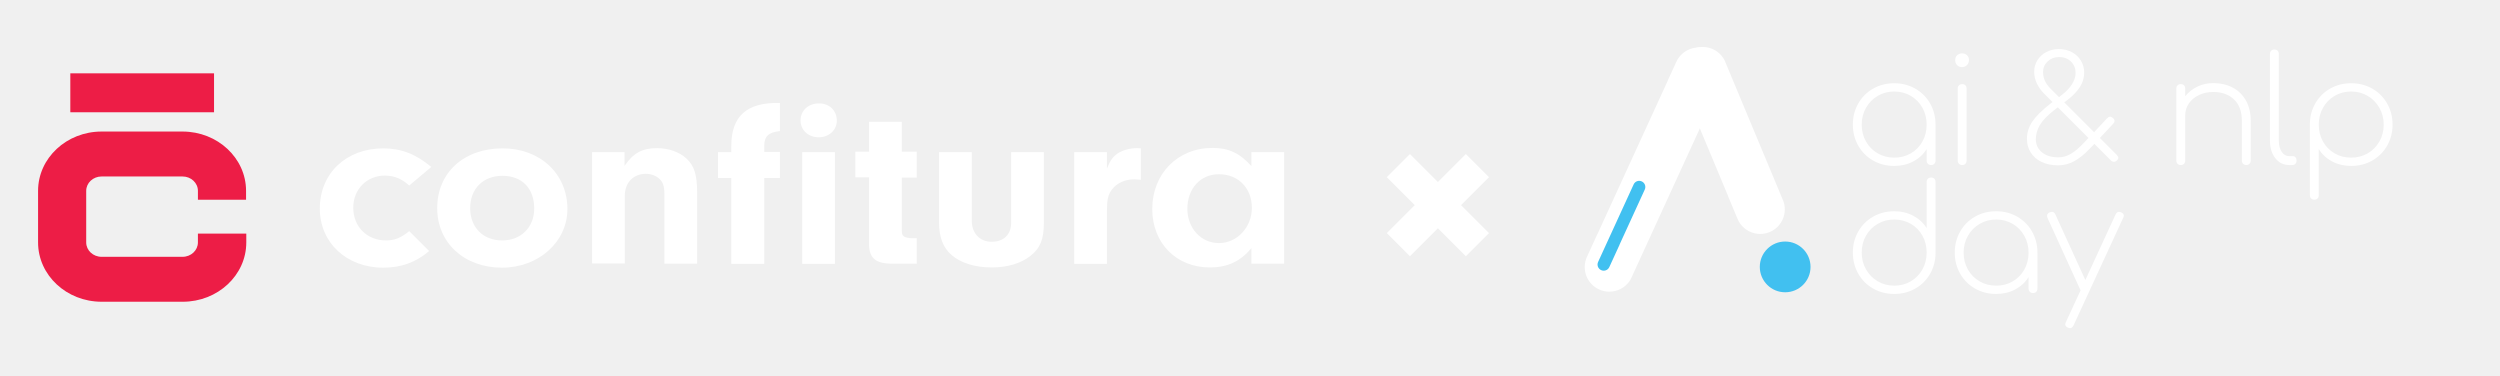
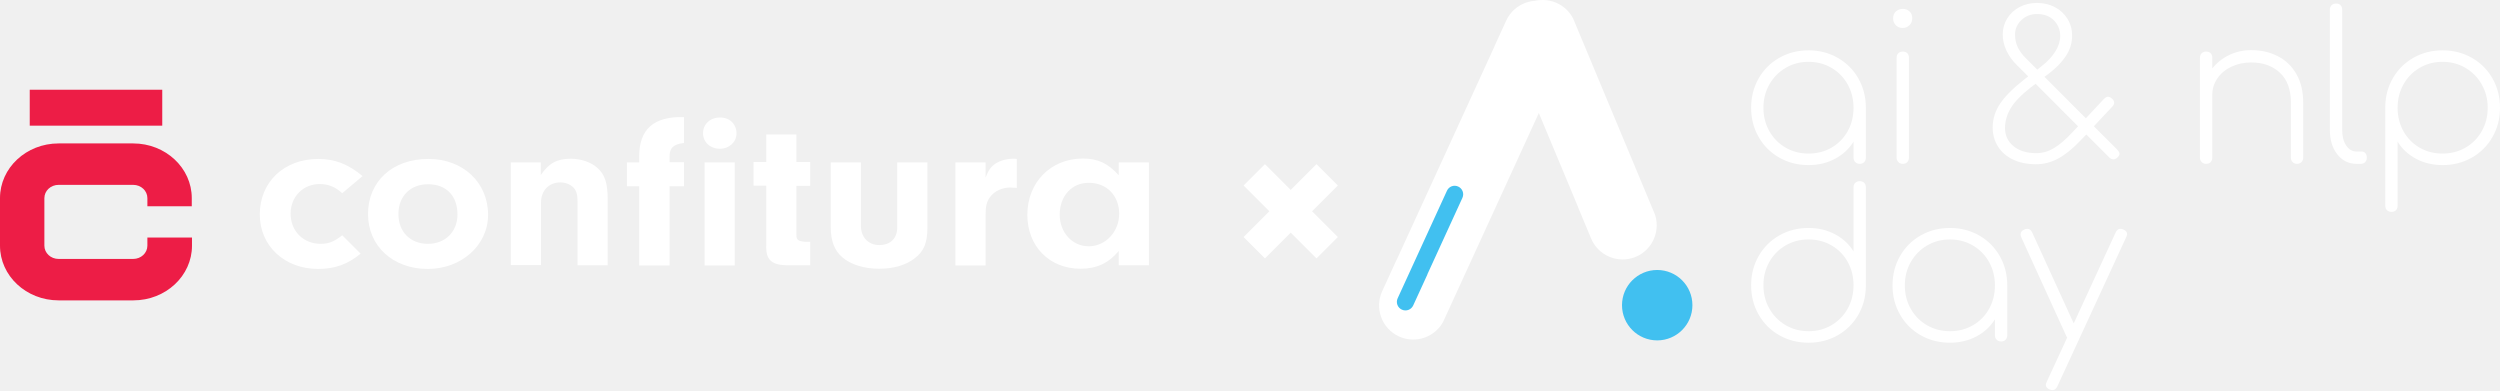
- <svg xmlns="http://www.w3.org/2000/svg" width="336.678" height="50.511" viewBox="0 0 336.678 50.511" version="1.1" id="svg10">
+ <svg xmlns="http://www.w3.org/2000/svg" width="365.141" height="56.979" viewBox="0 0 365.141 56.979" version="1.1" id="svg10">
  <defs id="defs10">
    <clipPath id="f466495bb5">
      <path d="m 208.887,213.273 h 43.469 v 43.473 h -43.469 z m 0,0" id="path1-0" />
    </clipPath>
    <clipPath id="cdb521d532">
      <path d="m 230.621,213.273 c -12.004,0 -21.734,9.734 -21.734,21.734 0,12.004 9.73,21.738 21.734,21.738 12.004,0 21.734,-9.734 21.734,-21.738 0,-12 -9.73,-21.734 -21.734,-21.734 z m 0,0" id="path2-2" />
    </clipPath>
    <clipPath id="c380bb68b8">
      <path d="M 58,47 H 178 V 257 H 58 Z m 0,0" id="path3-4" />
    </clipPath>
    <clipPath id="e1ebe95d46">
      <path d="M 52.043,245.539 146.219,40.051 184.629,57.652 90.449,263.141 Z m 0,0" id="path4-8" />
    </clipPath>
    <clipPath id="28e8ebd525">
      <path d="m 137.398,59.297 -7.32,15.973 0.055,0.023 L 69.652,207.25 l -0.051,-0.023 -8.781,19.156 c -4.84,10.562 -0.188,23.094 10.379,27.934 10.562,4.844 23.09,0.188 27.934,-10.375 L 175.711,76.855 c 4.84,-10.562 0.242,-23.066 -10.324,-27.91 -10.562,-4.84 -23.145,-0.211 -27.988,10.352 z m 0,0" id="path5-3" />
    </clipPath>
    <clipPath id="ce99d7e8b4">
      <path d="m 69,161 h 42 v 78 H 69 Z m 0,0" id="path6-9" />
    </clipPath>
    <clipPath id="f3161180cd">
      <path d="m 68.031,235.504 34.863,-76.066 9.863,4.523 -34.863,76.066 z m 0,0" id="path7-0" />
    </clipPath>
    <clipPath id="5bbc11d258">
      <path d="m 100.82,164.328 -30.449,66.43 c -1.223,2.668 -0.066,5.781 2.602,7.004 2.668,1.223 5.781,0.066 7.004,-2.602 l 8.781,-19.156 -0.055,-0.023 21.641,-47.223 c 1.223,-2.668 0.07,-5.777 -2.598,-7 -2.668,-1.223 -5.73,-0.043 -6.926,2.57 z m 0,0" id="path8" />
    </clipPath>
    <clipPath id="84beeabae7">
      <path d="m 138,46 h 93 v 161 h -93 z m 0,0" id="path9" />
    </clipPath>
    <clipPath id="991c482b74">
      <path d="M 197.922,213.27 132.379,56.258 171.367,39.98 236.91,196.996 Z m 0,0" id="path10" />
    </clipPath>
    <clipPath id="6ee66fa23b">
      <path d="m 140.535,75.797 5.652,13.539 0.055,-0.023 35.5,85.047 -0.055,0.019 8.117,19.445 c 4.477,10.727 16.84,15.805 27.562,11.328 10.727,-4.477 15.805,-16.836 11.328,-27.562 L 179.426,59.562 C 174.949,48.84 162.641,43.734 151.918,48.211 141.191,52.691 136.059,65.074 140.535,75.797 Z m 0,0" id="path11" />
    </clipPath>
    <clipPath id="5f074551e8">
      <path d="m 170,115 h 40 v 79 h -40 z m 0,0" id="path12" />
    </clipPath>
    <clipPath id="941cfd5c89">
      <path d="M 201.398,194.719 169.168,117.5 l 10.012,-4.18 32.234,77.219 z m 0,0" id="path13" />
    </clipPath>
    <clipPath id="c3bb713bd1">
      <path d="M 171.352,122.344 199.5,189.777 c 1.133,2.711 4.203,3.973 6.91,2.84 2.707,-1.129 3.973,-4.199 2.84,-6.91 l -8.117,-19.445 -0.055,0.023 -20.008,-47.938 c -1.133,-2.707 -4.203,-3.969 -6.91,-2.84 -2.711,1.133 -3.918,4.18 -2.809,6.836 z m 0,0" id="path14" />
    </clipPath>
  </defs>
-   <g id="g51-7" transform="translate(2.634251,9.277686)">
+   <g id="g51-7" transform="translate(-2.492695,12.51137)">
    <path fill="#ffffff" fill-rule="nonzero" d="m 187.246,25.228 -3.116,-3.116 10.644,-10.644 3.116,3.116 z" id="path4-7-6" />
    <path fill="#ffffff" fill-rule="nonzero" d="m 184.13,14.584 3.116,-3.116 10.644,10.644 -3.116,3.116 z" id="path4-7-7-2" />
  </g>
-   <g fill="none" fill-rule="evenodd" id="g10" transform="translate(5.029947,9.666682)">
+   <g fill="none" fill-rule="evenodd" id="g10" transform="translate(-0.097,12.90037)">
    <path fill="#ffffff" d="m 52.763,24.144 c -1.852,1.55 -3.768,2.236 -6.196,2.236 -4.918,0 -8.527,-3.368 -8.527,-7.959 0,-4.74 3.545,-8.108 8.56,-8.108 2.395,0 4.375,0.775 6.451,2.504 l -2.97,2.504 c -0.959,-0.894 -2.013,-1.341 -3.29,-1.341 -2.428,0 -4.248,1.848 -4.248,4.322 0,2.563 1.852,4.411 4.408,4.411 1.15,0 1.98,-0.327 3.13,-1.251 z" id="path1" />
    <path fill="#ffffff" fill-rule="nonzero" d="m 71.384,18.48 c 0,4.412 -3.865,7.9 -8.815,7.9 -5.079,0 -8.72,-3.339 -8.72,-8.018 0,-4.77 3.578,-8.049 8.816,-8.049 5.046,0 8.719,3.428 8.719,8.168 m -13.095,-0.12 c 0,2.594 1.725,4.352 4.312,4.352 2.555,0 4.312,-1.788 4.312,-4.292 0,-2.712 -1.63,-4.411 -4.28,-4.411 -2.587,0 -4.344,1.728 -4.344,4.352" id="path2" />
    <path fill="#ffffff" d="m 79.081,10.82 v 1.848 c 1.182,-1.729 2.364,-2.384 4.376,-2.384 1.533,0 3.002,0.506 3.96,1.4 1.054,0.984 1.438,2.177 1.438,4.65 v 9.51 h -4.408 v -9.33 c 0,-0.835 -0.096,-1.342 -0.383,-1.76 -0.415,-0.625 -1.246,-1.013 -2.108,-1.013 -1.693,0 -2.843,1.193 -2.843,2.951 v 9.121 H 74.706 V 10.82 Z M 97.862,25.873 H 93.454 V 14.308 H 91.665 V 10.82 h 1.789 V 9.986 c 0,-4.024 2.108,-5.902 6.548,-5.783 v 3.785 c -1.534,0.15 -2.108,0.716 -2.108,1.968 v 0.834 h 2.108 v 3.518 h -2.108 v 11.565 z" id="path3" />
    <path fill="#ffffff" fill-rule="nonzero" d="m 107.667,6.588 c 0,1.251 -1.054,2.235 -2.427,2.235 -1.438,0 -2.46,-0.984 -2.46,-2.265 0,-1.342 1.054,-2.295 2.46,-2.295 1.405,-0.03 2.427,0.953 2.427,2.325 z m -0.256,19.285 h -4.407 V 10.82 h 4.407 z" id="path4" />
    <path fill="#ffffff" d="m 116.418,21.432 c 0,0.715 0.288,0.894 1.246,0.983 h 0.766 v 3.428 h -3.513 c -2.172,-0.06 -2.97,-0.864 -2.906,-2.861 v -8.764 h -1.853 v -3.457 h 1.853 V 6.737 h 4.407 v 4.024 h 2.012 v 3.487 h -2.012 z M 135.55,10.82 v 9.509 c 0,2.206 -0.48,3.428 -1.82,4.471 -1.278,1.013 -3.099,1.55 -5.207,1.55 -2.236,0 -4.152,-0.596 -5.398,-1.67 -1.15,-0.983 -1.692,-2.414 -1.692,-4.381 V 10.82 h 4.407 v 9.24 c 0,1.7 1.086,2.832 2.683,2.832 1.63,0 2.62,-0.983 2.62,-2.563 V 10.82 Z m 8.496,0 v 2.206 c 0.447,-1.103 0.766,-1.55 1.437,-2.027 0.703,-0.447 1.629,-0.715 2.619,-0.715 0.096,0 0.287,0 0.51,0.03 v 4.232 c -0.35,-0.03 -0.702,-0.06 -0.925,-0.06 -1.214,0 -2.332,0.507 -2.97,1.372 -0.512,0.685 -0.671,1.341 -0.671,2.772 v 7.243 h -4.408 V 10.82 Z" id="path5" />
    <path fill="#ffffff" fill-rule="nonzero" d="m 163.497,10.82 h 4.407 v 15.023 h -4.407 v -2.086 c -1.502,1.788 -3.226,2.593 -5.59,2.593 -4.535,0 -7.761,-3.279 -7.761,-7.87 0,-4.739 3.417,-8.226 8.113,-8.226 2.203,0 3.673,0.715 5.238,2.444 z m -8.624,7.631 c 0,2.623 1.852,4.62 4.248,4.62 2.46,0 4.44,-2.146 4.44,-4.74 0,-2.652 -1.821,-4.53 -4.408,-4.53 -2.491,-0.03 -4.28,1.908 -4.28,4.65 z" id="path6" />
    <path fill="#ed1d46" fill-rule="nonzero" d="m 28.138,21.79 v 1.192 c 0,4.411 -3.832,7.988 -8.56,7.988 H 8.657 c -4.727,0 -8.56,-3.577 -8.56,-7.988 v -6.945 c 0,-4.412 3.833,-7.989 8.56,-7.989 h 10.89 c 4.728,0 8.56,3.577 8.56,7.989 v 1.192 h -6.483 v -1.192 c 0,-1.074 -0.926,-1.938 -2.076,-1.938 H 8.656 c -1.15,0 -2.077,0.864 -2.077,1.938 v 6.945 c 0,1.073 0.927,1.937 2.077,1.937 h 10.89 c 1.15,0 2.077,-0.864 2.077,-1.937 v -1.193 h 6.515 z M 23.795,0.208 H 4.44 V 5.454 H 23.795 V 0.209 Z" id="path7" />
    <g fill="#ffffff" id="g9" />
  </g>
-   <g id="78117ec2b4" transform="matrix(0.1572031,0,0,0.1572031,204.1561,-0.9996495)">
+   <g id="78117ec2b4" transform="matrix(0.2365686,0,0,0.2365686,187.4885,-11.02121)">
    <g clip-rule="nonzero" clip-path="url(#f466495bb5)" id="g16">
      <g clip-rule="nonzero" clip-path="url(#cdb521d532)" id="g15">
        <path style="fill:#41c0f0;fill-opacity:1;fill-rule:nonzero;stroke:none" d="m 208.887,213.273 h 43.469 v 43.473 h -43.469 z m 0,0" id="path15" />
      </g>
    </g>
    <g clip-rule="nonzero" clip-path="url(#c380bb68b8)" id="g19">
      <g clip-rule="nonzero" clip-path="url(#e1ebe95d46)" id="g18">
        <g clip-rule="nonzero" clip-path="url(#28e8ebd525)" id="g17">
          <path style="fill:#ffffff;fill-opacity:1;fill-rule:nonzero;stroke:none" d="M 52.043,245.539 146.152,40.199 184.41,57.734 90.301,263.07 Z m 0,0" id="path16" />
        </g>
      </g>
    </g>
    <g clip-rule="nonzero" clip-path="url(#ce99d7e8b4)" id="g22">
      <g clip-rule="nonzero" clip-path="url(#f3161180cd)" id="g21">
        <g clip-rule="nonzero" clip-path="url(#5bbc11d258)" id="g20">
          <path style="fill:#41c0f0;fill-opacity:1;fill-rule:nonzero;stroke:none" d="M 52.043,245.539 146.152,40.199 184.41,57.734 90.301,263.07 Z m 0,0" id="path19" />
        </g>
      </g>
    </g>
    <g clip-rule="nonzero" clip-path="url(#84beeabae7)" id="g25">
      <g clip-rule="nonzero" clip-path="url(#991c482b74)" id="g24">
        <g clip-rule="nonzero" clip-path="url(#6ee66fa23b)" id="g23">
          <path style="fill:#ffffff;fill-opacity:1;fill-rule:nonzero;stroke:none" d="M 197.922,213.27 132.441,56.406 171.277,40.195 236.758,197.059 Z m 0,0" id="path22" />
        </g>
      </g>
    </g>
    <g clip-rule="nonzero" clip-path="url(#5f074551e8)" id="g28">
      <g clip-rule="nonzero" clip-path="url(#941cfd5c89)" id="g27">
        <g clip-rule="nonzero" clip-path="url(#c3bb713bd1)" id="g26">
          <path style="fill:#ffffff;fill-opacity:1;fill-rule:nonzero;stroke:none" d="M 197.922,213.27 132.441,56.406 171.277,40.195 236.758,197.059 Z m 0,0" id="path25" />
        </g>
      </g>
    </g>
    <g style="fill:#ffffff;fill-opacity:1" id="g30">
      <g transform="translate(280.9973,147.745)" id="g29">
        <path style="stroke:none" d="m 43.078,-70.078 c 6.594,0 12.594,1.543 18,4.625 5.406,3.086 9.648,7.328 12.734,12.734 3.082,5.406 4.625,11.449 4.625,18.125 v 30.797 c 0,1.094 -0.34,2 -1.016,2.719 C 76.742,-0.359 75.816,0 74.641,0 73.535,0 72.625,-0.359 71.906,-1.078 c -0.719,-0.719 -1.078,-1.625 -1.078,-2.719 V -13.688 c -2.781,4.48 -6.605,8.012 -11.469,10.594 -4.855,2.574 -10.281,3.859 -16.281,3.859 -6.668,0 -12.703,-1.539 -18.109,-4.625 C 19.562,-6.941 15.316,-11.188 12.234,-16.594 9.148,-22 7.609,-28 7.609,-34.594 c 0,-6.676 1.539,-12.719 4.625,-18.125 3.082,-5.406 7.328,-9.648 12.734,-12.734 5.406,-3.082 11.441,-4.625 18.109,-4.625 z m 0,63.734 c 5.238,0 9.969,-1.223 14.188,-3.672 4.227,-2.445 7.547,-5.82 9.953,-10.125 2.406,-4.312 3.609,-9.129 3.609,-14.453 0,-5.32 -1.203,-10.133 -3.609,-14.438 -2.406,-4.312 -5.727,-7.711 -9.953,-10.203 -4.219,-2.5 -8.949,-3.75 -14.188,-3.75 -5.23,0 -9.961,1.25 -14.188,3.75 -4.219,2.492 -7.559,5.891 -10.016,10.203 -2.449,4.305 -3.672,9.117 -3.672,14.438 0,5.324 1.223,10.141 3.672,14.453 2.457,4.305 5.797,7.68 10.016,10.125 4.227,2.449 8.957,3.672 14.188,3.672 z m 0,0" id="path28" />
      </g>
    </g>
    <g style="fill:#ffffff;fill-opacity:1" id="g32">
      <g transform="translate(364.4974,147.745)" id="g31">
        <path style="stroke:none" d="m 17.734,0 c -1.094,0 -2,-0.359 -2.719,-1.078 -0.719,-0.719 -1.078,-1.625 -1.078,-2.719 v -61.719 c 0,-1.176 0.359,-2.102 1.078,-2.781 0.719,-0.676 1.625,-1.016 2.719,-1.016 1.188,0 2.117,0.34 2.797,1.016 0.676,0.68 1.016,1.605 1.016,2.781 v 61.719 c 0,1.094 -0.34,2 -1.016,2.719 C 19.852,-0.359 18.922,0 17.734,0 Z m -0.125,-83.891 c -1.688,0 -3.086,-0.566 -4.188,-1.703 -1.094,-1.145 -1.641,-2.562 -1.641,-4.25 0,-1.852 0.594,-3.285 1.781,-4.297 1.188,-1.02 2.582,-1.531 4.188,-1.531 1.602,0 2.973,0.512 4.109,1.531 1.145,1.012 1.719,2.445 1.719,4.297 0,1.688 -0.574,3.105 -1.719,4.25 -1.137,1.137 -2.555,1.703 -4.25,1.703 z m 0,0" id="path30" />
      </g>
    </g>
    <g style="fill:#ffffff;fill-opacity:1" id="g34">
      <g transform="translate(397.4412,147.745)" id="g33">
        <path style="stroke:none" d="" id="path32" />
      </g>
    </g>
    <g style="fill:#ffffff;fill-opacity:1" id="g36">
      <g transform="translate(432.0322,147.745)" id="g35">
        <path style="stroke:none" d="m 82.375,-9 c 1.094,1.105 1.641,2.039 1.641,2.797 0,0.668 -0.383,1.383 -1.141,2.141 -0.844,0.855 -1.73,1.281 -2.656,1.281 -0.938,0 -1.828,-0.426 -2.672,-1.281 l -14.062,-14.062 -3.797,3.938 c -4.648,4.898 -9.148,8.527 -13.5,10.891 C 41.832,-0.93 37.25,0.25 32.438,0.25 27.031,0.25 22.301,-0.719 18.25,-2.656 c -4.055,-1.945 -7.156,-4.648 -9.312,-8.109 -2.156,-3.469 -3.234,-7.352 -3.234,-11.656 0,-5.238 1.52,-10.141 4.562,-14.703 3.039,-4.562 8.109,-9.629 15.203,-15.203 l 2.156,-1.656 -6.969,-6.969 C 17.945,-63.566 15.812,-66.52 14.25,-69.812 c -1.562,-3.301 -2.344,-6.641 -2.344,-10.016 0,-3.633 0.926,-6.953 2.781,-9.953 1.863,-3 4.398,-5.344 7.609,-7.031 3.219,-1.688 6.812,-2.531 10.781,-2.531 4.051,0 7.723,0.867 11.016,2.594 3.301,1.73 5.898,4.137 7.797,7.219 1.906,3.086 2.859,6.527 2.859,10.328 0,4.562 -1.293,8.789 -3.875,12.672 -2.574,3.887 -6.227,7.605 -10.953,11.156 l -2.281,1.641 L 63.234,-28.125 74.25,-39.922 c 1.02,-1.008 1.91,-1.516 2.672,-1.516 0.758,0 1.562,0.383 2.406,1.141 0.926,0.762 1.391,1.605 1.391,2.531 0,0.844 -0.422,1.688 -1.266,2.531 L 68.172,-23.188 Z m -49.172,-49.156 3.031,-2.422 c 3.383,-2.613 6.086,-5.523 8.109,-8.734 2.031,-3.207 3.047,-6.422 3.047,-9.641 0,-3.789 -1.293,-6.992 -3.875,-9.609 -2.574,-2.625 -6.055,-3.938 -10.438,-3.938 -3.805,0 -7.016,1.246 -9.641,3.734 -2.617,2.492 -3.922,5.469 -3.922,8.938 0,2.867 0.547,5.461 1.641,7.781 1.102,2.324 2.754,4.586 4.953,6.781 z m 25.219,34.969 -26.234,-26.234 -3.047,2.281 c -6,4.73 -10.141,9.059 -12.422,12.984 -2.273,3.93 -3.406,7.965 -3.406,12.109 0,4.48 1.727,8.18 5.188,11.094 3.469,2.906 8.195,4.359 14.188,4.359 3.719,0 7.285,-1.008 10.703,-3.031 3.426,-2.031 7.125,-5.16 11.094,-9.391 z m 0,0" id="path34" />
      </g>
    </g>
    <g style="fill:#ffffff;fill-opacity:1" id="g38">
      <g transform="translate(519.7137,147.745)" id="g37">
        <path style="stroke:none" d="" id="path36" />
      </g>
    </g>
    <g style="fill:#ffffff;fill-opacity:1" id="g40">
      <g transform="translate(554.3047,147.745)" id="g39">
        <path style="stroke:none" d="m 43.078,-70.203 c 6.164,0 11.676,1.273 16.531,3.812 4.863,2.531 8.664,6.227 11.406,11.078 2.75,4.855 4.125,10.664 4.125,17.422 v 34.094 c 0,1.094 -0.359,2 -1.078,2.719 C 73.344,-0.359 72.438,0 71.344,0 c -1.094,0 -2,-0.359 -2.719,-1.078 -0.719,-0.719 -1.078,-1.625 -1.078,-2.719 v -34.094 c 0,-8.02 -2.262,-14.141 -6.781,-18.359 -4.523,-4.227 -10.418,-6.344 -17.688,-6.344 -4.469,0 -8.543,0.867 -12.219,2.594 -3.68,1.73 -6.574,4.137 -8.688,7.219 -2.105,3.086 -3.156,6.484 -3.156,10.203 v 38.781 c 0,1.094 -0.34,2 -1.016,2.719 C 17.32,-0.359 16.391,0 15.203,0 c -1.094,0 -2,-0.359 -2.719,-1.078 -0.719,-0.719 -1.078,-1.625 -1.078,-2.719 v -61.719 c 0,-1.176 0.359,-2.102 1.078,-2.781 0.719,-0.676 1.625,-1.016 2.719,-1.016 1.188,0 2.117,0.34 2.797,1.016 0.676,0.68 1.016,1.605 1.016,2.781 v 6.594 c 2.863,-3.551 6.363,-6.316 10.5,-8.297 4.145,-1.988 8.664,-2.984 13.562,-2.984 z m 0,0" id="path38" />
      </g>
    </g>
    <g style="fill:#ffffff;fill-opacity:1" id="g42">
      <g transform="translate(637.0445,147.745)" id="g41">
        <path style="stroke:none" d="M 25.344,0 C 20.531,0 16.582,-1.941 13.5,-5.828 10.414,-9.711 8.875,-14.738 8.875,-20.906 v -74.266 c 0,-1.176 0.359,-2.102 1.078,-2.781 0.719,-0.676 1.625,-1.016 2.719,-1.016 1.188,0 2.113,0.34 2.781,1.016 0.676,0.68 1.016,1.605 1.016,2.781 v 74.266 c 0,3.887 0.82,7.074 2.469,9.562 1.656,2.492 3.789,3.734 6.406,3.734 h 3.172 c 0.926,0 1.688,0.34 2.281,1.016 0.594,0.68 0.891,1.609 0.891,2.797 0,1.094 -0.34,2 -1.016,2.719 C 29.992,-0.359 29.062,0 27.875,0 Z m 0,0" id="path40" />
      </g>
    </g>
    <g style="fill:#ffffff;fill-opacity:1" id="g44">
      <g transform="translate(668.7212,147.745)" id="g43">
        <path style="stroke:none" d="m 46.766,-70.078 c 6.664,0 12.703,1.543 18.109,4.625 5.406,3.086 9.648,7.328 12.734,12.734 3.082,5.406 4.625,11.449 4.625,18.125 0,6.594 -1.543,12.594 -4.625,18 -3.086,5.406 -7.328,9.652 -12.734,12.734 -5.406,3.086 -11.445,4.625 -18.109,4.625 -6,0 -11.434,-1.285 -16.297,-3.859 -4.855,-2.582 -8.672,-6.113 -11.453,-10.594 v 39.531 c 0,1.188 -0.34,2.117 -1.016,2.797 -0.68,0.676 -1.609,1.016 -2.797,1.016 -1.094,0 -2,-0.34 -2.719,-1.016 C 11.766,27.961 11.406,27.031 11.406,25.844 v -61.203 c 0.082,-6.5 1.688,-12.41 4.812,-17.734 3.125,-5.32 7.367,-9.484 12.734,-12.484 5.363,-3 11.301,-4.5 17.812,-4.5 z m 0,63.734 c 5.227,0 9.953,-1.223 14.172,-3.672 4.227,-2.445 7.566,-5.82 10.016,-10.125 2.457,-4.312 3.688,-9.129 3.688,-14.453 0,-5.32 -1.23,-10.133 -3.688,-14.438 -2.449,-4.312 -5.789,-7.711 -10.016,-10.203 -4.219,-2.5 -8.945,-3.75 -14.172,-3.75 -5.242,0 -9.977,1.25 -14.203,3.75 -4.219,2.492 -7.531,5.891 -9.938,10.203 -2.406,4.305 -3.609,9.117 -3.609,14.438 0,5.324 1.203,10.141 3.609,14.453 2.406,4.305 5.719,7.68 9.938,10.125 4.227,2.449 8.961,3.672 14.203,3.672 z m 0,0" id="path42" />
      </g>
    </g>
    <g style="fill:#ffffff;fill-opacity:1" id="g46">
      <g transform="translate(280.9973,257.4116)" id="g45">
        <path style="stroke:none" d="m 74.641,-98.969 c 1.176,0 2.102,0.34 2.781,1.016 0.676,0.68 1.016,1.605 1.016,2.781 v 61.219 c -0.086,6.5 -1.688,12.414 -4.812,17.734 -3.125,5.324 -7.371,9.484 -12.734,12.484 -5.367,3 -11.305,4.5 -17.812,4.5 -6.668,0 -12.703,-1.539 -18.109,-4.625 -5.406,-3.082 -9.652,-7.328 -12.734,-12.734 -3.086,-5.406 -4.625,-11.445 -4.625,-18.125 0,-6.594 1.539,-12.594 4.625,-18 3.082,-5.406 7.328,-9.648 12.734,-12.734 5.406,-3.082 11.441,-4.625 18.109,-4.625 6,0 11.426,1.293 16.281,3.875 4.863,2.574 8.688,6.102 11.469,10.578 v -39.547 c 0,-1.176 0.359,-2.102 1.078,-2.781 0.719,-0.676 1.629,-1.016 2.734,-1.016 z m -31.562,92.625 c 5.238,0 9.969,-1.242 14.188,-3.734 4.227,-2.488 7.547,-5.883 9.953,-10.188 2.406,-4.312 3.609,-9.129 3.609,-14.453 0,-5.32 -1.203,-10.133 -3.609,-14.438 -2.406,-4.312 -5.727,-7.691 -9.953,-10.141 -4.219,-2.457 -8.949,-3.688 -14.188,-3.688 -5.23,0 -9.961,1.23 -14.188,3.688 -4.219,2.449 -7.559,5.828 -10.016,10.141 -2.449,4.305 -3.672,9.117 -3.672,14.438 0,5.324 1.223,10.141 3.672,14.453 2.457,4.305 5.797,7.699 10.016,10.188 4.227,2.492 8.957,3.734 14.188,3.734 z m 0,0" id="path44" />
      </g>
    </g>
    <g style="fill:#ffffff;fill-opacity:1" id="g48">
      <g transform="translate(368.2987,257.4116)" id="g47">
        <path style="stroke:none" d="m 43.078,-70.078 c 6.594,0 12.594,1.543 18,4.625 5.406,3.086 9.648,7.328 12.734,12.734 3.082,5.406 4.625,11.449 4.625,18.125 v 30.797 c 0,1.094 -0.34,2 -1.016,2.719 C 76.742,-0.359 75.816,0 74.641,0 73.535,0 72.625,-0.359 71.906,-1.078 c -0.719,-0.719 -1.078,-1.625 -1.078,-2.719 V -13.688 c -2.781,4.48 -6.605,8.012 -11.469,10.594 -4.855,2.574 -10.281,3.859 -16.281,3.859 -6.668,0 -12.703,-1.539 -18.109,-4.625 C 19.562,-6.941 15.316,-11.188 12.234,-16.594 9.148,-22 7.609,-28 7.609,-34.594 c 0,-6.676 1.539,-12.719 4.625,-18.125 3.082,-5.406 7.328,-9.648 12.734,-12.734 5.406,-3.082 11.441,-4.625 18.109,-4.625 z m 0,63.734 c 5.238,0 9.969,-1.223 14.188,-3.672 4.227,-2.445 7.547,-5.82 9.953,-10.125 2.406,-4.312 3.609,-9.129 3.609,-14.453 0,-5.32 -1.203,-10.133 -3.609,-14.438 -2.406,-4.312 -5.727,-7.711 -9.953,-10.203 -4.219,-2.5 -8.949,-3.75 -14.188,-3.75 -5.23,0 -9.961,1.25 -14.188,3.75 -4.219,2.492 -7.559,5.891 -10.016,10.203 -2.449,4.305 -3.672,9.117 -3.672,14.438 0,5.324 1.223,10.141 3.672,14.453 2.457,4.305 5.797,7.68 10.016,10.125 4.227,2.449 8.957,3.672 14.188,3.672 z m 0,0" id="path46" />
      </g>
    </g>
    <g style="fill:#ffffff;fill-opacity:1" id="g50">
      <g transform="translate(451.7988,257.4116)" id="g49">
        <path style="stroke:none" d="m 66.531,-69.188 c 1.602,0.68 2.406,1.648 2.406,2.906 0,0.344 -0.172,0.938 -0.516,1.781 L 25.844,27.75 c -0.762,1.52 -1.73,2.281 -2.906,2.281 -0.512,0 -1.105,-0.125 -1.781,-0.375 C 19.551,28.977 18.75,28.004 18.75,26.734 c 0,-0.336 0.172,-0.922 0.516,-1.766 L 31.938,-2.406 C 31.852,-2.488 31.68,-2.785 31.422,-3.297 L 3.672,-64.125 c -0.336,-0.676 -0.5,-1.348 -0.5,-2.016 0,-1.27 0.719,-2.242 2.156,-2.922 0.676,-0.332 1.348,-0.5 2.016,-0.5 1.27,0 2.242,0.715 2.922,2.141 l 25.719,56.266 25.859,-56.125 c 0.758,-1.52 1.727,-2.281 2.906,-2.281 0.594,0 1.188,0.125 1.781,0.375 z m 0,0" id="path48" />
      </g>
    </g>
  </g>
</svg>
